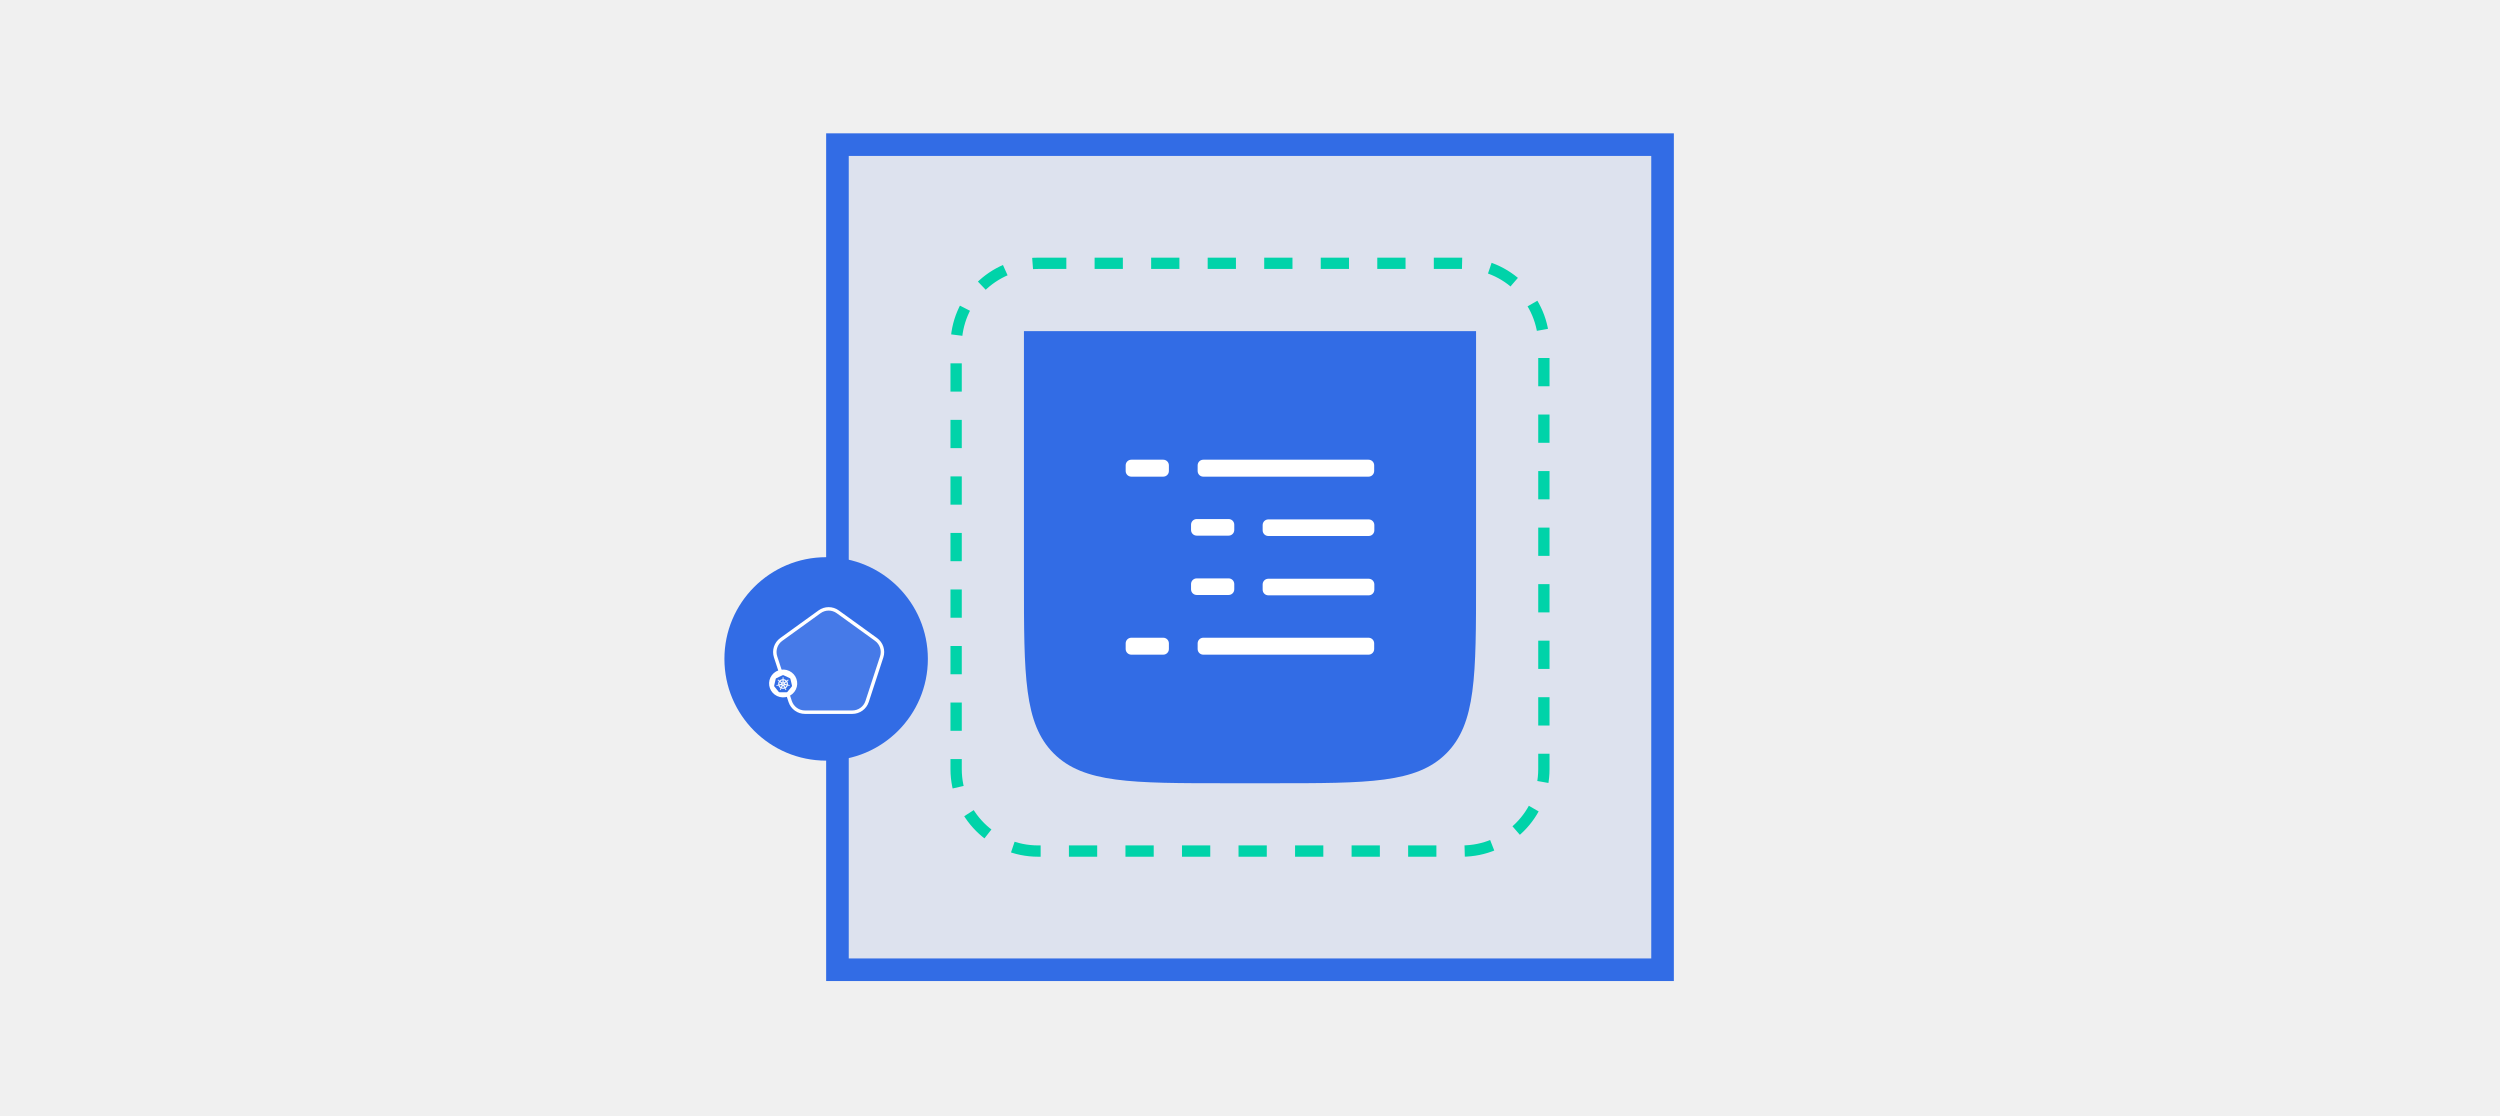
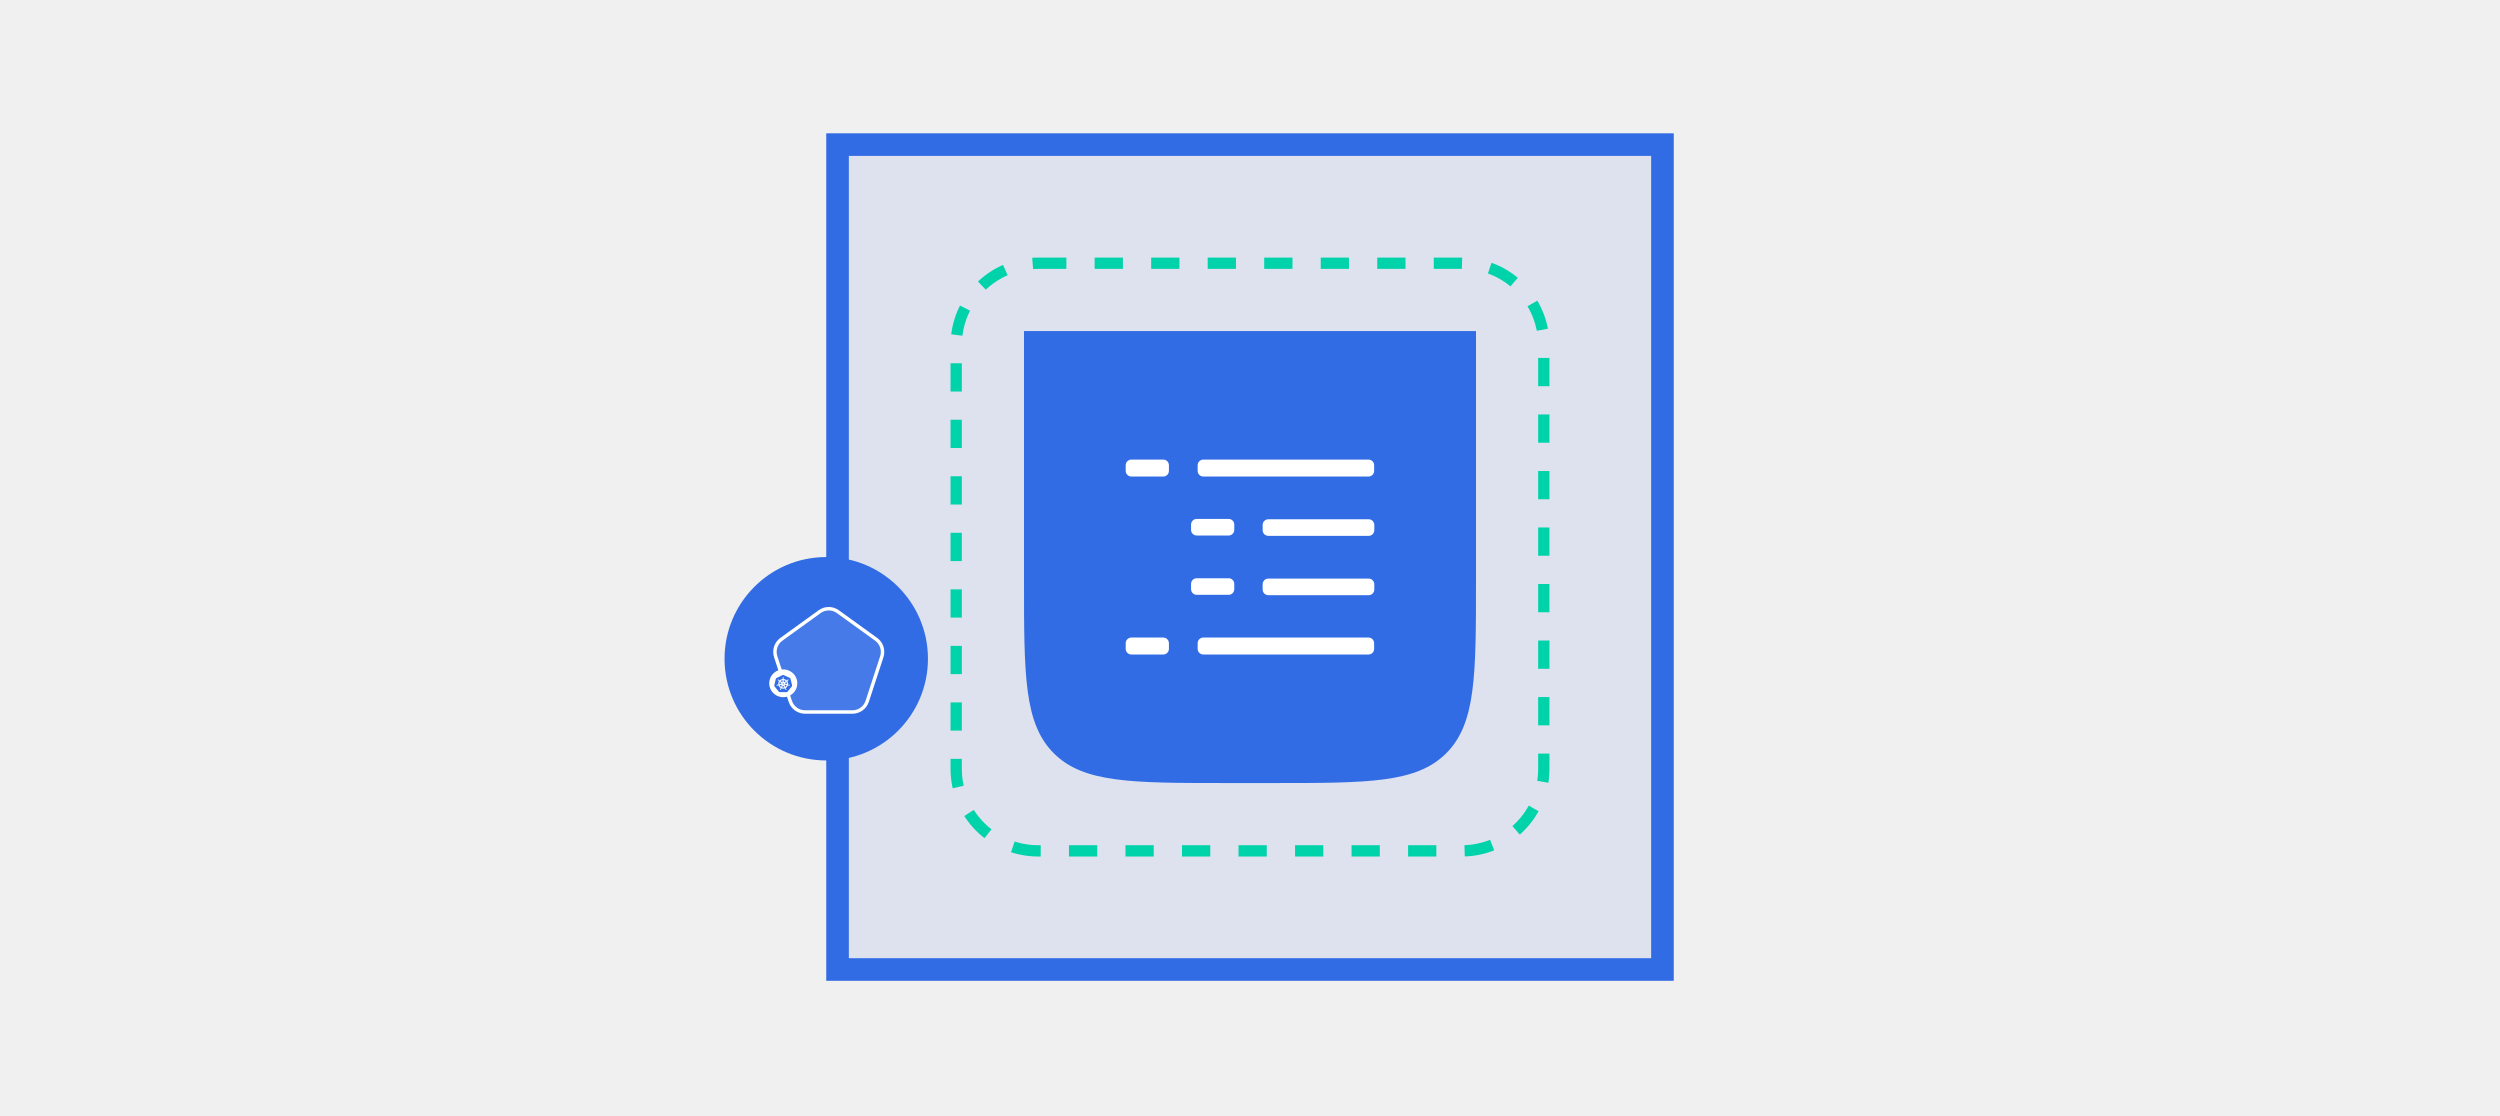
- <svg xmlns="http://www.w3.org/2000/svg" width="811" height="362" viewBox="0 0 811 362" fill="none">
+ <svg xmlns="http://www.w3.org/2000/svg" width="2400" height="1071" viewBox="0 0 811 362" fill="none">
  <rect x="271.667" y="46.919" width="267.667" height="267.667" fill="#326CE5" fill-opacity="0.1" />
  <rect x="271.667" y="46.919" width="267.667" height="267.667" stroke="#326CE5" stroke-width="7.333" />
  <rect x="235" y="180.752" width="66" height="66" rx="33" fill="#326CE5" />
  <path d="M284.184 207.436L271.761 198.47C270.001 197.199 267.624 197.199 265.863 198.47L253.44 207.436C251.662 208.719 250.918 211.005 251.6 213.089L256.333 227.559C257.01 229.631 258.943 231.032 261.122 231.032H276.502C278.682 231.032 280.614 229.631 281.292 227.559L286.025 213.089C286.706 211.005 285.962 208.719 284.184 207.436Z" fill="white" fill-opacity="0.1" stroke="white" stroke-width="1.12" />
  <path fill-rule="evenodd" clip-rule="evenodd" d="M252.084 225.793C249.811 224.716 248.85 222.021 249.938 219.772C250.461 218.692 251.396 217.862 252.537 217.464C253.679 217.066 254.934 217.133 256.025 217.65C258.299 218.726 259.259 221.422 258.171 223.67C257.083 225.919 254.357 226.869 252.084 225.793V225.793Z" fill="white" />
  <path d="M254.009 219.014C253.957 219.016 253.907 219.029 253.861 219.051L251.846 220.003C251.794 220.028 251.748 220.063 251.712 220.108C251.676 220.152 251.65 220.204 251.637 220.259L251.14 222.398C251.129 222.448 251.127 222.499 251.136 222.548C251.145 222.598 251.164 222.646 251.192 222.688C251.199 222.698 251.206 222.709 251.214 222.718L252.609 224.433C252.645 224.478 252.691 224.514 252.743 224.538C252.795 224.563 252.853 224.576 252.91 224.576L255.147 224.575C255.205 224.575 255.262 224.562 255.314 224.538C255.367 224.513 255.412 224.477 255.449 224.433L256.843 222.718C256.879 222.673 256.905 222.621 256.917 222.566C256.93 222.511 256.93 222.453 256.917 222.398L256.419 220.259C256.407 220.203 256.381 220.152 256.345 220.107C256.309 220.063 256.263 220.027 256.211 220.002L254.195 219.051C254.137 219.023 254.073 219.011 254.009 219.014V219.014Z" fill="#326CE5" />
  <path d="M254.026 219.742C253.959 219.742 253.905 219.801 253.905 219.874C253.905 219.875 253.906 219.876 253.906 219.878C253.906 219.887 253.905 219.899 253.905 219.908C253.907 219.95 253.916 219.983 253.922 220.022C253.932 220.105 253.941 220.174 253.935 220.238C253.93 220.262 253.912 220.284 253.896 220.3L253.893 220.35C253.821 220.356 253.748 220.367 253.675 220.383C253.362 220.454 253.092 220.613 252.887 220.829C252.874 220.82 252.85 220.803 252.844 220.798C252.822 220.801 252.8 220.807 252.772 220.791C252.718 220.755 252.669 220.706 252.609 220.646C252.582 220.617 252.562 220.59 252.53 220.562C252.523 220.556 252.511 220.548 252.503 220.541C252.478 220.521 252.448 220.511 252.419 220.51C252.382 220.509 252.346 220.523 252.323 220.552C252.281 220.603 252.295 220.682 252.353 220.728C252.353 220.728 252.354 220.729 252.354 220.729C252.362 220.735 252.372 220.744 252.379 220.749C252.414 220.774 252.445 220.787 252.479 220.807C252.552 220.851 252.611 220.887 252.659 220.931C252.677 220.951 252.681 220.985 252.683 221L252.722 221.034C252.515 221.342 252.419 221.723 252.476 222.111L252.425 222.125C252.412 222.142 252.393 222.169 252.373 222.177C252.311 222.196 252.241 222.203 252.157 222.212C252.117 222.215 252.083 222.213 252.041 222.221C252.032 222.223 252.019 222.226 252.009 222.229C252.009 222.229 252.008 222.229 252.008 222.229C252.007 222.229 252.007 222.229 252.006 222.229C251.935 222.246 251.889 222.311 251.904 222.375C251.919 222.438 251.988 222.477 252.06 222.462C252.06 222.462 252.061 222.462 252.062 222.462C252.062 222.461 252.063 222.461 252.064 222.461C252.074 222.459 252.086 222.456 252.095 222.454C252.136 222.443 252.166 222.427 252.203 222.413C252.283 222.385 252.349 222.361 252.414 222.352C252.441 222.35 252.469 222.368 252.483 222.376L252.536 222.367C252.657 222.738 252.91 223.038 253.231 223.226L253.209 223.278C253.217 223.298 253.226 223.325 253.22 223.345C253.197 223.405 253.156 223.469 253.111 223.539C253.089 223.572 253.066 223.597 253.046 223.635C253.041 223.644 253.035 223.657 253.031 223.667C253 223.732 253.022 223.808 253.082 223.836C253.142 223.865 253.216 223.835 253.248 223.769C253.249 223.769 253.249 223.769 253.249 223.769C253.249 223.769 253.249 223.769 253.249 223.769C253.253 223.759 253.26 223.747 253.264 223.738C253.281 223.7 253.286 223.666 253.298 223.629C253.33 223.55 253.348 223.466 253.392 223.415C253.404 223.4 253.423 223.395 253.444 223.39L253.471 223.341C253.751 223.447 254.064 223.475 254.377 223.405C254.449 223.389 254.518 223.368 254.584 223.343C254.592 223.357 254.606 223.383 254.61 223.389C254.631 223.396 254.653 223.399 254.672 223.426C254.705 223.482 254.727 223.548 254.754 223.627C254.766 223.664 254.772 223.697 254.789 223.736C254.793 223.745 254.8 223.757 254.804 223.767C254.837 223.833 254.911 223.863 254.971 223.834C255.031 223.806 255.053 223.73 255.022 223.665C255.018 223.655 255.011 223.642 255.007 223.633C254.987 223.595 254.964 223.57 254.942 223.538C254.896 223.467 254.858 223.408 254.835 223.348C254.825 223.317 254.837 223.298 254.844 223.278C254.84 223.273 254.83 223.244 254.824 223.23C255.158 223.035 255.404 222.724 255.52 222.365C255.535 222.367 255.562 222.372 255.571 222.374C255.589 222.362 255.606 222.346 255.639 222.349C255.703 222.358 255.769 222.382 255.849 222.41C255.886 222.424 255.916 222.44 255.957 222.451C255.966 222.454 255.978 222.456 255.988 222.458C255.989 222.458 255.99 222.459 255.991 222.459C255.991 222.459 255.992 222.459 255.993 222.459C256.064 222.474 256.134 222.436 256.148 222.372C256.163 222.308 256.117 222.244 256.046 222.227C256.036 222.224 256.021 222.22 256.011 222.218C255.969 222.211 255.935 222.212 255.895 222.209C255.811 222.2 255.741 222.193 255.679 222.174C255.654 222.164 255.636 222.135 255.627 222.122L255.578 222.108C255.604 221.928 255.597 221.74 255.553 221.551C255.509 221.361 255.431 221.188 255.327 221.035C255.34 221.023 255.363 221.003 255.37 220.997C255.372 220.975 255.37 220.953 255.393 220.929C255.44 220.885 255.5 220.849 255.572 220.805C255.606 220.785 255.638 220.772 255.672 220.747C255.68 220.741 255.691 220.732 255.699 220.726C255.757 220.68 255.77 220.601 255.728 220.55C255.687 220.498 255.606 220.493 255.548 220.539C255.54 220.545 255.529 220.554 255.522 220.56C255.489 220.588 255.469 220.615 255.442 220.643C255.383 220.703 255.333 220.753 255.279 220.789C255.256 220.802 255.222 220.798 255.206 220.797L255.16 220.829C254.899 220.558 254.543 220.385 254.159 220.351C254.158 220.335 254.157 220.306 254.156 220.298C254.141 220.283 254.122 220.27 254.117 220.238C254.112 220.174 254.12 220.105 254.13 220.022C254.136 219.983 254.145 219.95 254.147 219.908C254.147 219.899 254.147 219.885 254.147 219.874C254.147 219.801 254.093 219.742 254.026 219.742H254.026ZM253.875 220.667L253.839 221.293L253.837 221.294C253.834 221.35 253.788 221.395 253.73 221.395C253.707 221.395 253.685 221.387 253.668 221.374L253.667 221.375L253.148 221.011C253.307 220.856 253.511 220.742 253.746 220.689C253.789 220.679 253.832 220.672 253.875 220.667ZM254.177 220.667C254.452 220.7 254.706 220.823 254.9 221.012L254.385 221.373L254.383 221.372C254.337 221.405 254.273 221.397 254.237 221.353C254.222 221.335 254.215 221.313 254.214 221.292L254.213 221.292L254.177 220.667ZM252.96 221.245L253.434 221.664L253.433 221.667C253.476 221.703 253.482 221.767 253.446 221.811C253.432 221.829 253.412 221.842 253.391 221.847L253.391 221.849L252.784 222.023C252.753 221.743 252.819 221.471 252.96 221.245ZM255.089 221.245C255.159 221.358 255.213 221.484 255.244 221.621C255.276 221.756 255.284 221.89 255.271 222.021L254.66 221.847L254.66 221.844C254.605 221.829 254.572 221.774 254.584 221.719C254.59 221.697 254.602 221.678 254.618 221.664L254.618 221.662L255.089 221.245H255.089ZM253.929 221.696H254.123L254.244 221.845L254.2 222.032L254.026 222.114L253.851 222.031L253.808 221.845L253.929 221.696ZM254.551 222.207C254.559 222.206 254.568 222.207 254.576 222.208L254.577 222.207L255.205 222.312C255.113 222.568 254.937 222.789 254.702 222.937L254.458 222.354L254.459 222.353C254.436 222.302 254.459 222.242 254.51 222.217C254.524 222.211 254.537 222.207 254.551 222.207H254.551ZM253.496 222.209C253.544 222.21 253.587 222.243 253.598 222.291C253.603 222.314 253.601 222.336 253.592 222.356L253.594 222.358L253.353 222.935C253.127 222.791 252.948 222.577 252.852 222.314L253.474 222.21L253.475 222.211C253.482 222.21 253.489 222.209 253.496 222.209V222.209ZM254.022 222.462C254.039 222.461 254.056 222.465 254.072 222.472C254.093 222.482 254.109 222.498 254.12 222.517H254.122L254.429 223.066C254.389 223.079 254.348 223.09 254.306 223.1C254.071 223.152 253.837 223.136 253.626 223.065L253.932 222.517H253.932C253.951 222.483 253.985 222.463 254.022 222.462Z" fill="white" stroke="white" stroke-width="0.056" />
  <rect x="310.167" y="85.419" width="190.667" height="190.667" rx="26.583" stroke="#00D3A9" stroke-width="3.667" stroke-dasharray="9.17 9.17" />
  <path d="M332.167 107.419H478.833V188.085C478.833 219.198 478.833 234.754 469.168 244.42C459.502 254.085 443.946 254.085 412.833 254.085H398.167C367.054 254.085 351.497 254.085 341.832 244.42C332.167 234.754 332.167 219.198 332.167 188.085V107.419Z" fill="#326CE5" />
  <path fill-rule="evenodd" clip-rule="evenodd" d="M390.347 149.127C389.335 149.127 388.514 149.948 388.514 150.96V152.794C388.514 153.806 389.335 154.627 390.347 154.627H443.949C444.962 154.627 445.783 153.806 445.783 152.794V150.96C445.783 149.948 444.962 149.127 443.949 149.127H390.347ZM367 149.127C365.988 149.127 365.167 149.948 365.167 150.96V152.793C365.167 153.806 365.988 154.626 367 154.626H377.357C378.369 154.626 379.19 153.806 379.19 152.793V150.96C379.19 149.948 378.369 149.127 377.357 149.127H367ZM409.605 170.328C409.605 169.315 410.425 168.494 411.438 168.494H443.999C445.012 168.494 445.833 169.315 445.833 170.328V172.044C445.833 173.056 445.012 173.877 443.999 173.877H411.438C410.425 173.877 409.605 173.056 409.605 172.044V170.328ZM388.206 168.377C387.194 168.377 386.373 169.198 386.373 170.21V171.927C386.373 172.939 387.194 173.76 388.206 173.76H398.563C399.575 173.76 400.396 172.939 400.396 171.927V170.21C400.396 169.198 399.575 168.377 398.563 168.377H388.206ZM409.605 189.578C409.605 188.565 410.425 187.744 411.438 187.744H443.999C445.012 187.744 445.833 188.565 445.833 189.578V191.294C445.833 192.306 445.012 193.127 443.999 193.127H411.438C410.425 193.127 409.605 192.306 409.605 191.294V189.578ZM388.206 187.627C387.194 187.627 386.373 188.448 386.373 189.46V191.177C386.373 192.189 387.194 193.01 388.206 193.01H398.563C399.575 193.01 400.396 192.189 400.396 191.177V189.46C400.396 188.448 399.575 187.627 398.563 187.627H388.206ZM388.514 208.71C388.514 207.698 389.335 206.877 390.347 206.877H443.949C444.962 206.877 445.783 207.698 445.783 208.71V210.544C445.783 211.556 444.962 212.377 443.949 212.377H390.347C389.335 212.377 388.514 211.556 388.514 210.544V208.71ZM367 206.877C365.988 206.877 365.167 207.698 365.167 208.71V210.543C365.167 211.556 365.988 212.376 367 212.376H377.357C378.37 212.376 379.19 211.556 379.19 210.543V208.71C379.19 207.698 378.37 206.877 377.357 206.877H367Z" fill="white" />
</svg>
